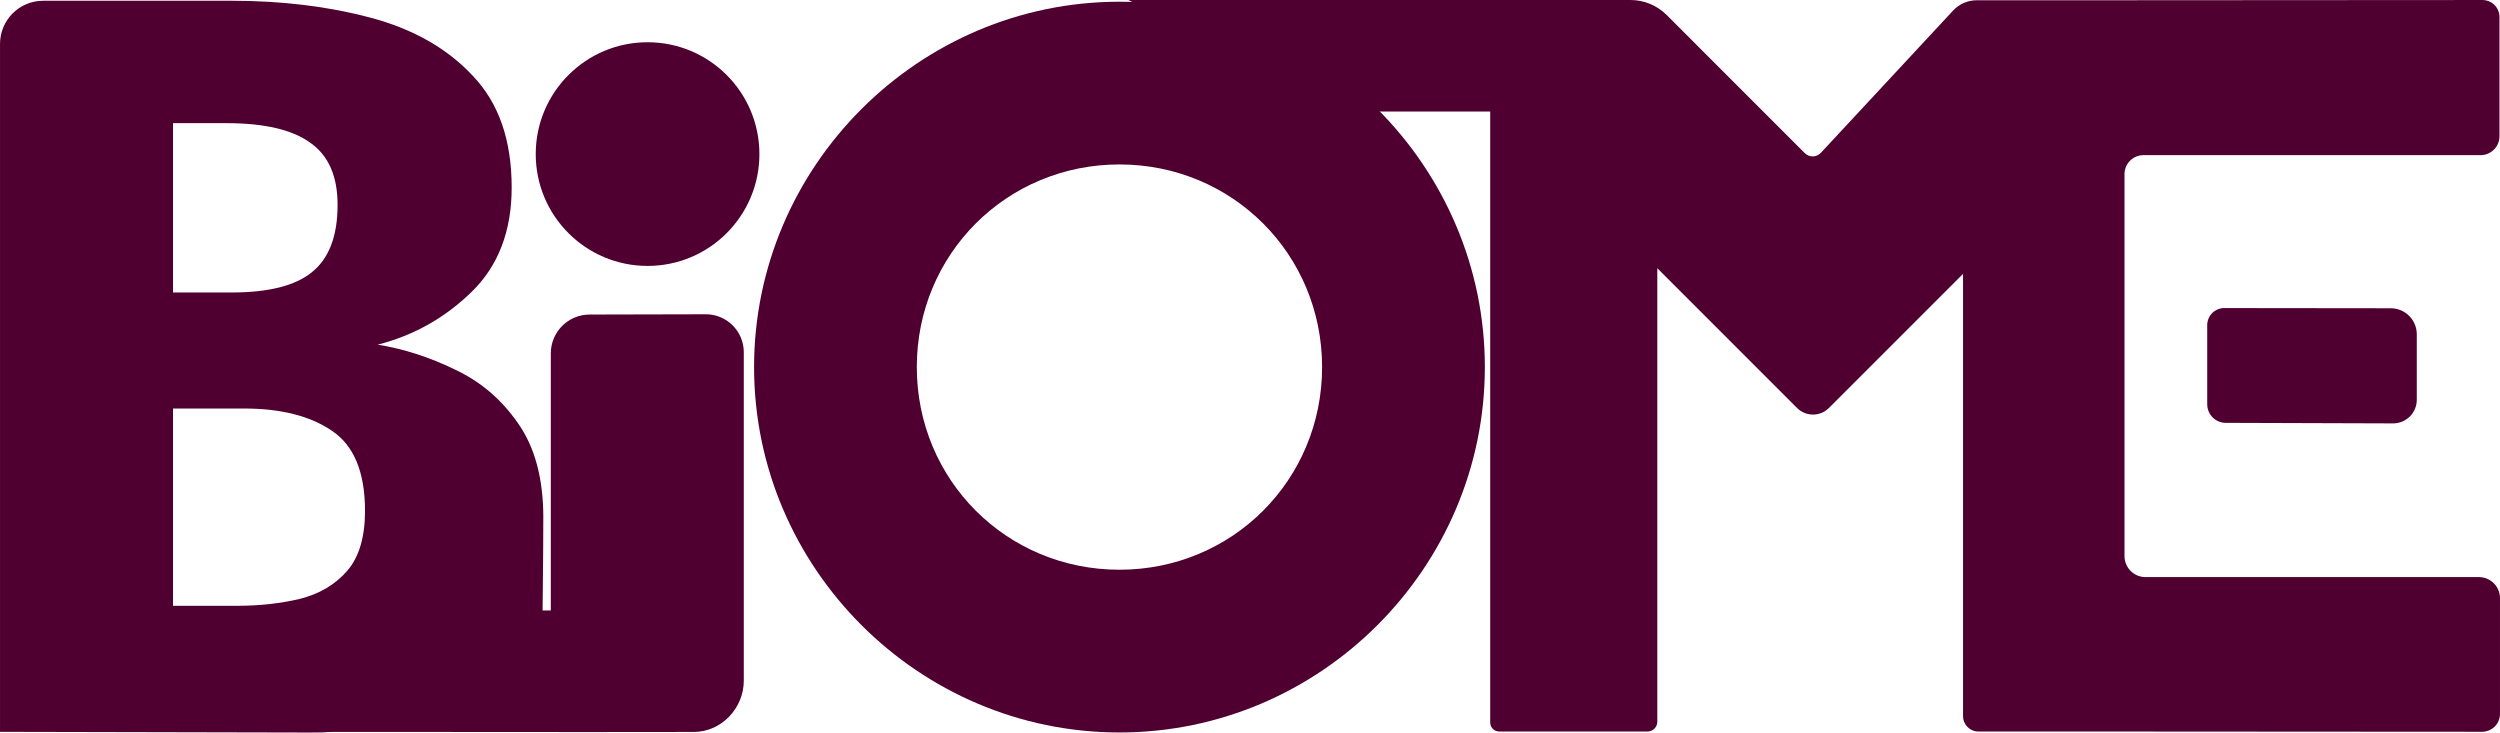
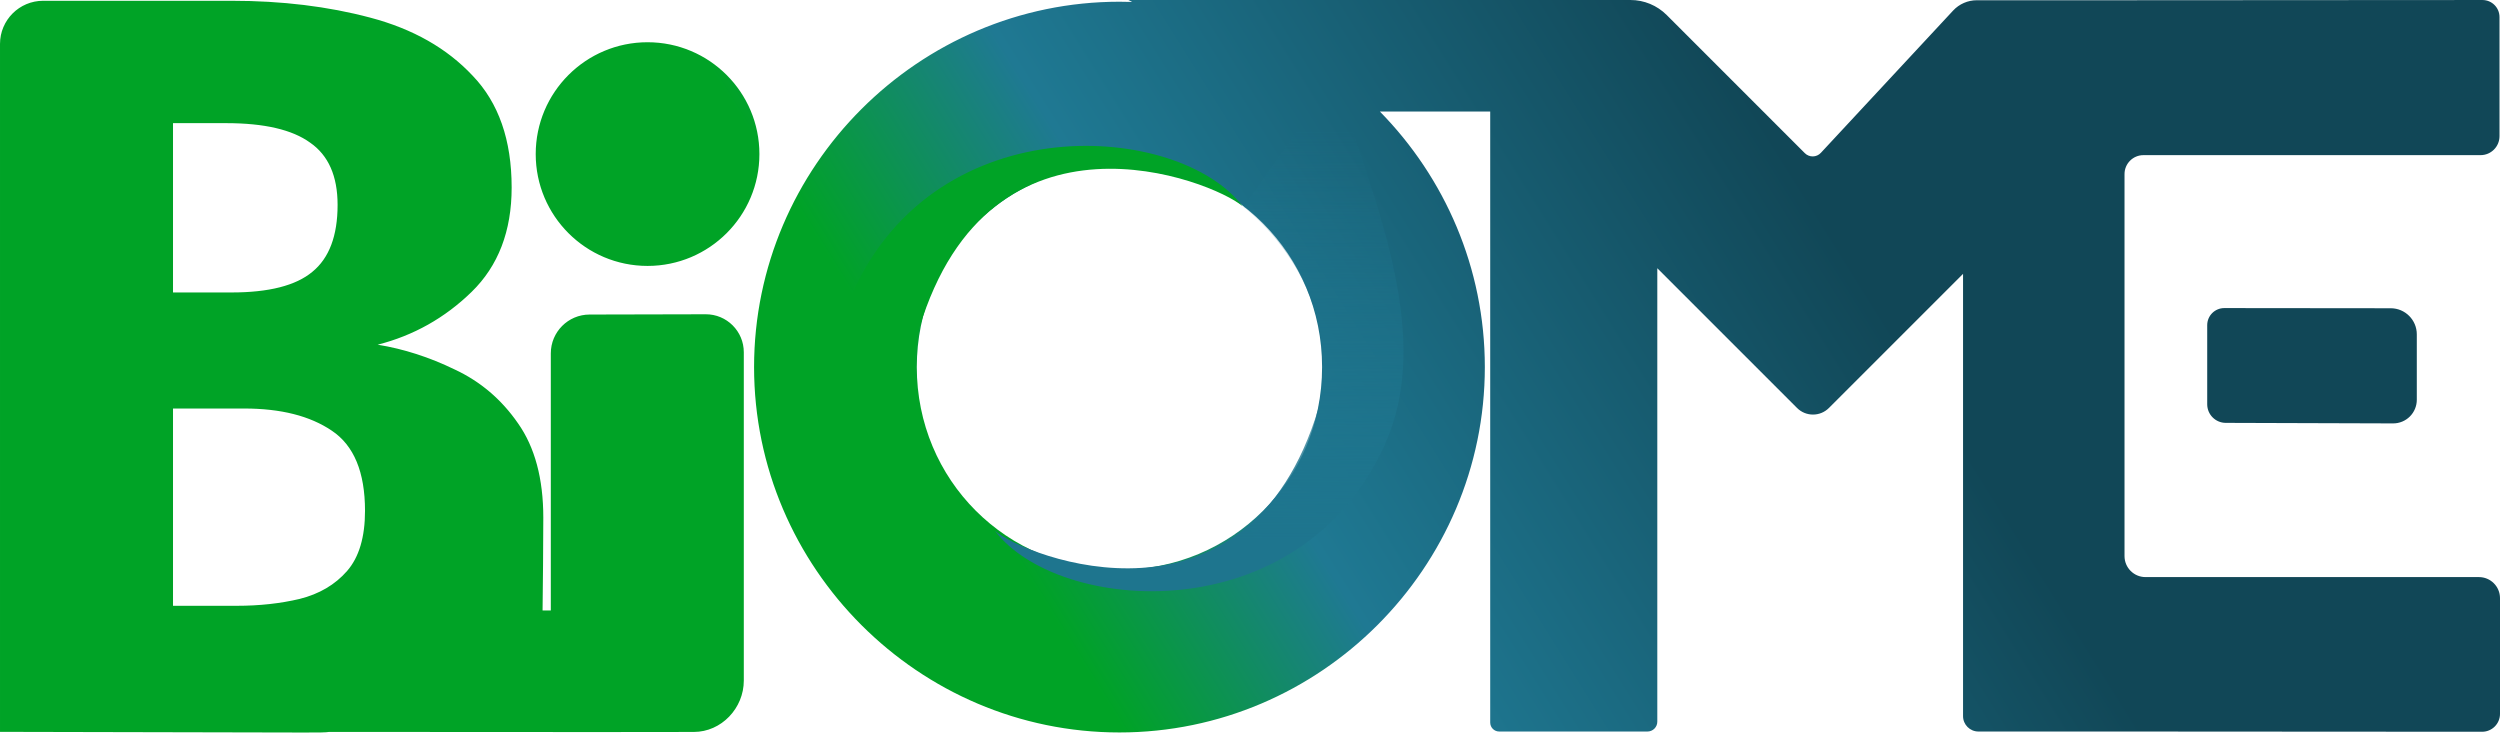
- <svg xmlns="http://www.w3.org/2000/svg" width="172.57mm" height="50.565mm" viewBox="0 0 172.57 50.565" version="1.1" id="svg1">
+ <svg xmlns="http://www.w3.org/2000/svg" xmlns:xlink="http://www.w3.org/1999/xlink" width="172.57mm" height="50.565mm" viewBox="0 0 172.57 50.565" version="1.1" id="svg1">
  <defs id="defs1">
+     <linearGradient id="linearGradient26">
+       <stop style="stop-color:#1e758e;stop-opacity:0;" offset="0" id="stop28" />
+       <stop style="stop-color:#1e758e;stop-opacity:1;" offset="1" id="stop27" />
+     </linearGradient>
+     <linearGradient id="linearGradient24">
+       <stop style="stop-color:#00a326;stop-opacity:1;" offset="0.38" id="stop24" />
+       <stop style="stop-color:#1f7993;stop-opacity:1;" offset="0.484" id="stop26" />
+       <stop style="stop-color:#114757;stop-opacity:1;" offset="0.726" id="stop25" />
+     </linearGradient>
    <rect x="113.498" y="182.704" width="499.667" height="492.746" id="rect14" />
+     <linearGradient xlink:href="#linearGradient24" id="linearGradient25" x1="25.727" y1="174.07" x2="172.075" y2="82.621" gradientUnits="userSpaceOnUse" spreadMethod="pad" />
+     <linearGradient xlink:href="#linearGradient26" id="linearGradient28" x1="95.399" y1="112.056" x2="95.399" y2="140.252" gradientUnits="userSpaceOnUse" />
  </defs>
  <g id="layer1" transform="translate(-12.61568,-103.063)">
-     <path id="path2" style="fill:#500030;fill-opacity:1;stroke:none;stroke-width:0.279;stroke-linecap:butt;stroke-linejoin:round;stroke-miterlimit:16.6;stroke-dasharray:none;stroke-opacity:1" d="m 61.33,124.756 -8.019,0.019 c -1.478,0.004 -2.674,1.203 -2.674,2.68 v 17.749 H 31.694 v 8.385 c 9.604,-0.015 19.207,0.021 28.811,-10e-4 1.908,-1.9e-4 3.454,-1.638 3.454,-3.546 v -22.663 c -1.18e-4,-1.451 -1.178,-2.626 -2.629,-2.623 z" />
-     <circle style="fill:#500030;fill-opacity:1;fill-rule:evenodd;stroke:none;stroke-width:1.332;stroke-miterlimit:10" id="path3" cx="57.316" cy="113.699" r="7.72" />
-     <path style="fill:#500030;fill-opacity:1;stroke:none;stroke-width:0.265px;stroke-linecap:butt;stroke-linejoin:miter;stroke-opacity:1" d="m 177.643,124.341 -11.487,-0.013 a 1.179,1.179 135.031 0 0 -1.181,1.179 l 0,5.461 a 1.284,1.284 45.091 0 0 1.28,1.284 l 11.55,0.037 a 1.632,1.632 135.091 0 0 1.637,-1.632 v -4.515 a 1.802,1.802 45.031 0 0 -1.8,-1.802 z" id="path16" />
-     <path style="fill:#500030;fill-opacity:1;stroke:none;stroke-width:0.265px;stroke-linecap:butt;stroke-linejoin:miter;stroke-opacity:1" d="m 90.504,103.063 15.149,7.701 h 9.829 v 42.175 a 0.62,0.62 45 0 0 0.62,0.62 h 10.234 a 0.68,0.68 135 0 0 0.68,-0.68 v -31.301 l 9.646,9.646 a 1.556,1.556 0.001 0 0 2.201,5e-5 l 9.258,-9.257 v 30.531 a 1.062,1.062 45 0 0 1.062,1.062 h 9.555 l 25.21,0.016 a 1.236,1.236 135.018 0 0 1.237,-1.236 v -7.987 a 1.455,1.455 45 0 0 -1.455,-1.455 h -23.016 a 1.448,1.448 45 0 1 -1.448,-1.448 l 0,-26.371 a 1.307,1.307 135 0 1 1.307,-1.307 h 23.271 a 1.307,1.307 135 0 0 1.307,-1.307 v -8.225 a 1.176,1.176 44.982 0 0 -1.177,-1.176 l -25.237,0.016 h -9.666 a 2.236,2.236 156.454 0 0 -1.638,0.714 l -9.129,9.821 a 0.768,0.768 178.955 0 1 -1.106,0.02 l -9.535,-9.536 a 3.538,3.538 22.501 0 0 -2.502,-1.036 z" id="path5" />
+     <path id="path2" style="fill:url(#linearGradient25);fill-opacity:1;stroke:none;stroke-width:0.279;stroke-linecap:butt;stroke-linejoin:round;stroke-miterlimit:16.6;stroke-dasharray:none;stroke-opacity:1" d="M 90.504 103.063 L 90.767 103.197 C 90.475 103.187 90.182 103.182 89.888 103.182 C 76.026 103.182 64.668 114.54 64.668 128.403 C 64.668 142.265 76.026 153.623 89.888 153.623 C 103.751 153.623 115.111 142.265 115.111 128.403 C 115.111 121.557 112.341 115.322 107.868 110.764 L 115.482 110.764 L 115.482 152.939 A 0.62 0.62 0 0 0 116.102 153.559 L 126.336 153.559 A 0.68 0.68 0 0 0 127.016 152.879 L 127.016 121.578 L 136.662 131.224 A 1.556 1.556 0 0 0 138.863 131.224 L 148.121 121.967 L 148.121 152.497 A 1.062 1.062 0 0 0 149.183 153.559 L 158.738 153.559 L 183.948 153.575 A 1.236 1.236 0 0 0 185.186 152.339 L 185.186 144.352 A 1.455 1.455 0 0 0 183.731 142.898 L 160.715 142.898 A 1.448 1.448 0 0 1 159.267 141.45 L 159.267 115.079 A 1.307 1.307 0 0 1 160.574 113.772 L 183.845 113.772 A 1.307 1.307 0 0 0 185.151 112.465 L 185.151 104.24 A 1.176 1.176 0 0 0 183.975 103.064 L 158.738 103.08 L 149.072 103.08 A 2.236 2.236 0 0 0 147.434 103.794 L 138.305 113.615 A 0.768 0.768 0 0 1 137.199 113.635 L 127.664 104.099 A 3.538 3.538 0 0 0 125.162 103.063 L 90.504 103.063 z M 15.594 103.117 A 2.979 2.979 0 0 0 12.616 106.095 L 12.616 153.581 L 33.62 153.628 C 34.704 153.63 35.102 153.623 35.341 153.585 C 43.729 153.582 52.117 153.608 60.505 153.588 C 62.413 153.588 63.959 151.95 63.959 150.042 L 63.959 127.379 C 63.959 125.928 62.781 124.752 61.33 124.756 L 53.311 124.775 C 51.833 124.779 50.637 125.977 50.637 127.455 L 50.637 145.204 L 50.068 145.204 C 50.088 143.228 50.119 141.024 50.119 138.799 C 50.119 136.104 49.536 133.932 48.371 132.281 C 47.23 130.631 45.773 129.393 44.001 128.567 C 42.254 127.718 40.482 127.148 38.685 126.856 C 41.161 126.225 43.322 125.011 45.167 123.215 C 47.011 121.419 47.934 119.016 47.934 116.006 C 47.934 112.729 47.036 110.156 45.24 108.287 C 43.468 106.394 41.113 105.058 38.176 104.281 C 35.263 103.505 32.071 103.117 28.6 103.117 L 15.594 103.117 z M 57.316 105.979 A 7.72 7.72 0 0 0 49.595 113.7 A 7.72 7.72 0 0 0 57.316 121.419 A 7.72 7.72 0 0 0 65.036 113.7 A 7.72 7.72 0 0 0 57.316 105.979 z M 24.558 111.564 L 28.236 111.564 C 30.857 111.564 32.787 112.013 34.025 112.911 C 35.287 113.785 35.919 115.217 35.919 117.207 C 35.919 119.343 35.336 120.885 34.171 121.831 C 33.03 122.778 31.173 123.251 28.6 123.251 L 24.558 123.251 L 24.558 111.564 z M 89.888 114.414 C 97.68 114.414 103.877 120.611 103.877 128.403 C 103.877 136.194 97.68 142.391 89.888 142.391 C 82.097 142.391 75.9 136.194 75.9 128.403 C 75.9 120.611 82.097 114.414 89.888 114.414 z M 166.156 124.329 A 1.179 1.179 0 0 0 164.975 125.508 L 164.975 130.969 A 1.284 1.284 0 0 0 166.256 132.253 L 177.806 132.29 A 1.632 1.632 0 0 0 179.443 130.658 L 179.443 126.143 A 1.802 1.802 0 0 0 177.643 124.341 L 166.156 124.329 z M 24.558 131.262 L 29.474 131.262 C 31.998 131.262 34.013 131.772 35.518 132.791 C 37.047 133.811 37.812 135.655 37.812 138.325 C 37.812 140.146 37.399 141.53 36.574 142.477 C 35.749 143.423 34.656 144.066 33.297 144.406 C 31.962 144.722 30.518 144.88 28.964 144.88 L 24.558 144.88 L 24.558 131.262 z " />
    <text xml:space="preserve" style="font-size:3.528px;line-height:1.25;font-family:sans-serif;-inkscape-font-specification:sans-serif;letter-spacing:0px;word-spacing:0px;stroke-width:0.265" x="40.138" y="78.463" id="text13">
      <tspan id="tspan13" style="stroke-width:0.265" x="40.138" y="78.463" />
    </text>
-     <path style="font-weight:bold;font-size:192px;line-height:1.25;font-family:'Fira Code';-inkscape-font-specification:'Fira Code, Bold';letter-spacing:0px;word-spacing:0px;white-space:pre;fill:#500030;fill-opacity:1;stroke:none;stroke-width:0.368" d="m 57.335,138.875 c 0,2.898 -0.052,5.759 -0.064,8.124 -0.011,2.208 -4.234,2.49 -6.166,3.576 -1.932,1.087 -4.142,2.088 -6.629,2.547 -2.463,0.459 -0.826,0.511 -3.555,0.505 l -20.896,-0.046 v -47.243 a 2.964,2.964 135 0 1 2.964,-2.964 l 12.939,0 c 3.453,0 6.629,0.386 9.527,1.159 2.922,0.773 5.265,2.101 7.027,3.985 1.787,1.859 2.681,4.419 2.681,7.679 0,2.995 -0.918,5.385 -2.753,7.172 -1.835,1.787 -3.985,2.995 -6.448,3.622 1.787,0.29 3.55,0.857 5.289,1.703 1.763,0.821 3.212,2.053 4.347,3.695 1.159,1.642 1.739,3.804 1.739,6.484 z M 43.207,117.394 c 0,-1.98 -0.628,-3.405 -1.884,-4.274 -1.232,-0.894 -3.151,-1.34 -5.76,-1.34 H 31.905 v 11.628 h 4.021 c 2.56,0 4.407,-0.471 5.542,-1.413 1.159,-0.942 1.739,-2.475 1.739,-4.6 z m 1.884,21.01 c 0,-2.656 -0.761,-4.492 -2.282,-5.506 -1.497,-1.014 -3.502,-1.521 -6.013,-1.521 H 31.905 v 13.548 h 4.383 c 1.546,0 2.982,-0.157 4.311,-0.471 1.352,-0.338 2.439,-0.978 3.26,-1.92 0.821,-0.942 1.232,-2.318 1.232,-4.13 z" id="text14" aria-label="B" transform="matrix(1.005153,0,0,1.005153,-7.511518,-0.7916496)" />
-     <path style="baseline-shift:baseline;display:inline;overflow:visible;opacity:1;vector-effect:none;fill:#500030;fill-opacity:1;fill-rule:evenodd;stroke-linejoin:round;stroke-miterlimit:16.6;enable-background:accumulate;stop-color:#000000;stop-opacity:1" d="m 89.889,103.182 c -13.863,0 -25.221,11.358 -25.221,25.221 0,13.863 11.358,25.221 25.221,25.221 13.863,0 25.223,-11.358 25.223,-25.221 0,-13.863 -11.36,-25.221 -25.223,-25.221 z m 0,11.232 c 7.792,0 13.988,6.196 13.988,13.988 0,7.792 -6.196,13.988 -13.988,13.988 -7.792,0 -13.988,-6.196 -13.988,-13.988 0,-7.792 6.196,-13.988 13.988,-13.988 z" id="path18" />
+     <path style="fill:#00a326;fill-opacity:1;stroke:none;stroke-width:0.265px;stroke-linecap:butt;stroke-linejoin:miter;stroke-opacity:1" d="m 98.387,117.295 c -2.106,-1.785 -17.415,-7.835 -22.325,8.453 -1.887,8.789 5.181,13.916 5.181,13.916 l -6.284,8.91 c -3.13,-9.248 -6.767,-18.085 -3.459,-25.367 5.881,-12.948 22.52,-11.655 26.888,-5.912 z" id="path25" />
+     <path style="fill:url(#linearGradient28);fill-opacity:1;stroke:none;stroke-width:0.265px;stroke-linecap:butt;stroke-linejoin:miter;stroke-opacity:1" d="m 81.3,139.712 c 2.106,1.785 17.415,7.835 22.325,-8.453 1.887,-8.789 -5.181,-13.916 -5.181,-13.916 l 6.284,-8.91 c 3.13,9.248 6.767,18.085 3.459,25.367 -5.881,12.948 -22.52,11.655 -26.888,5.912 z" id="path25-3" />
  </g>
</svg>
